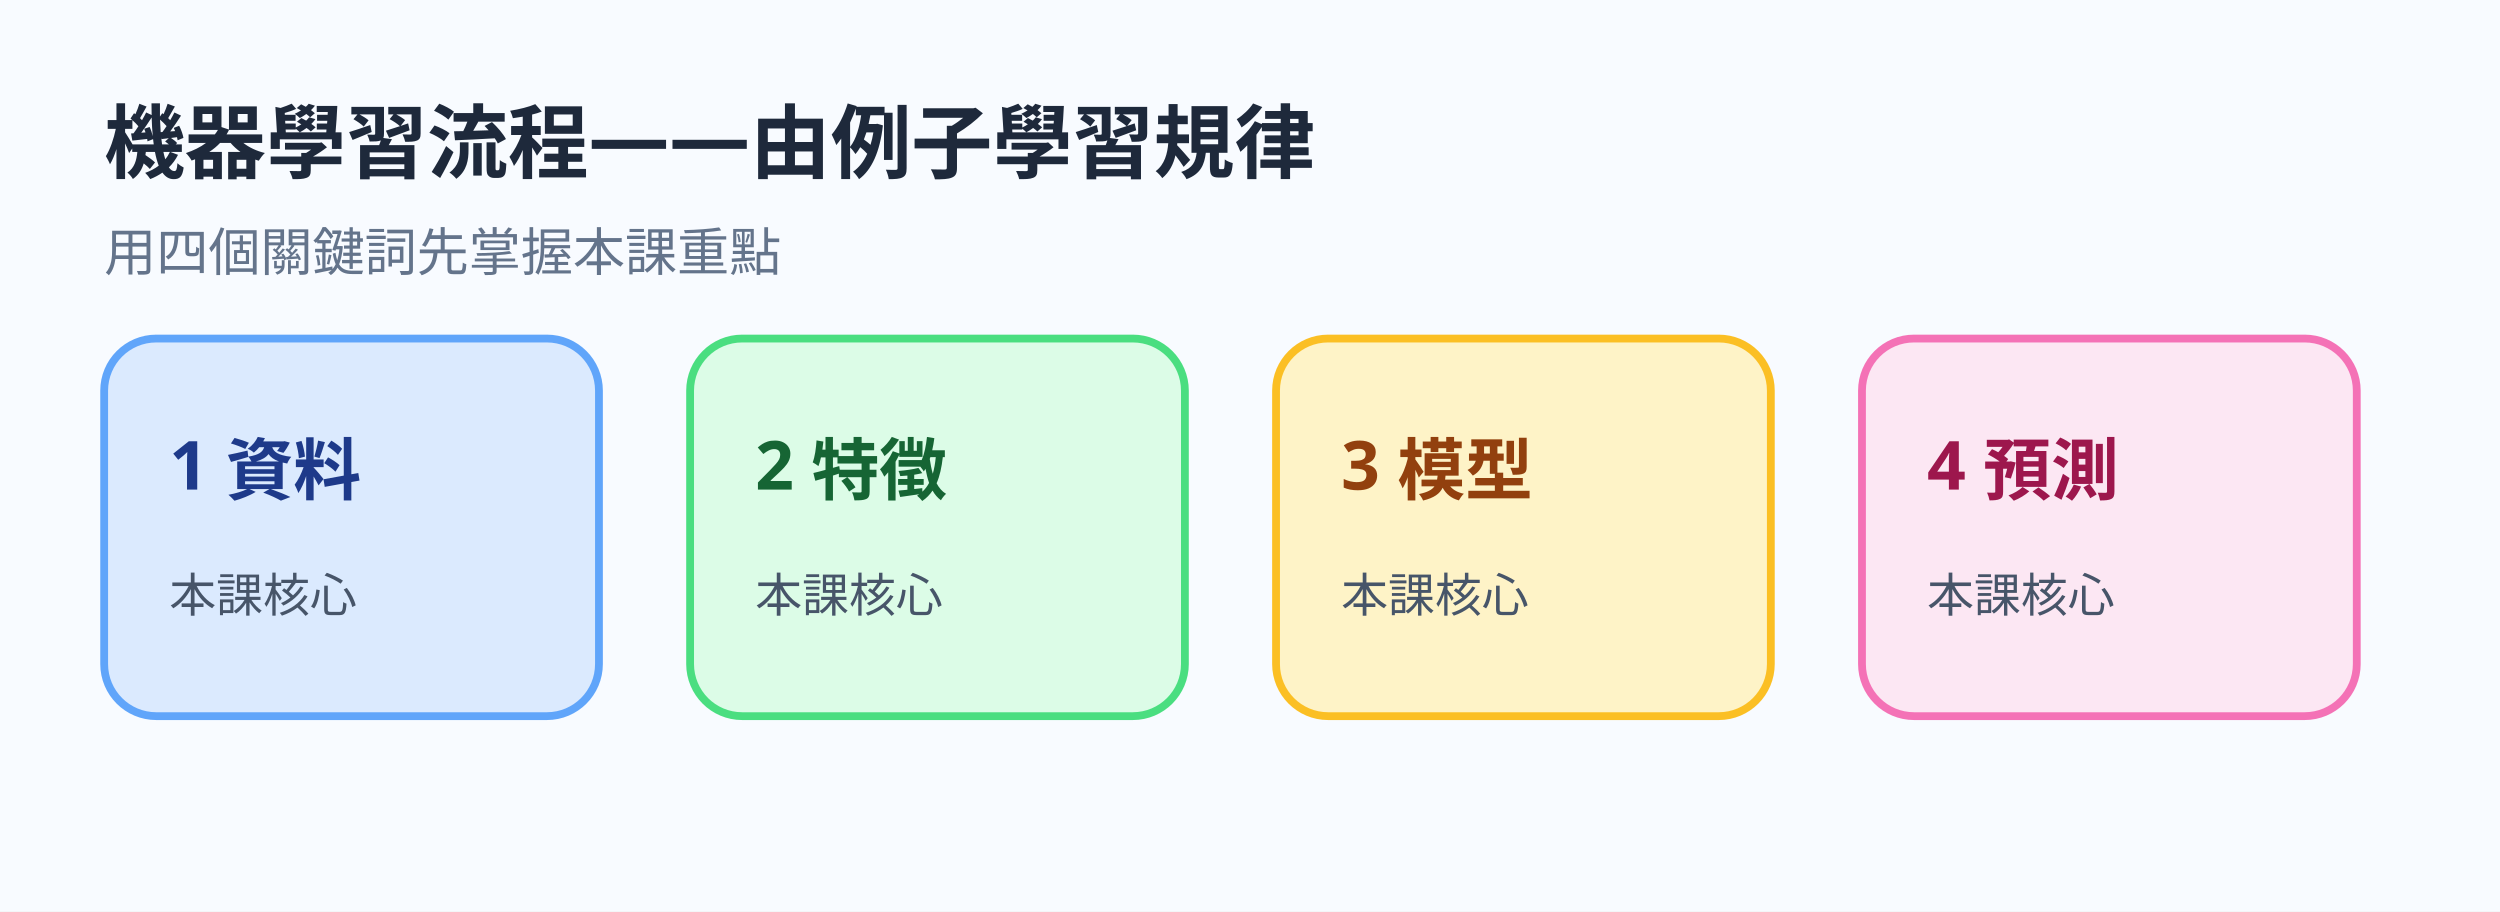
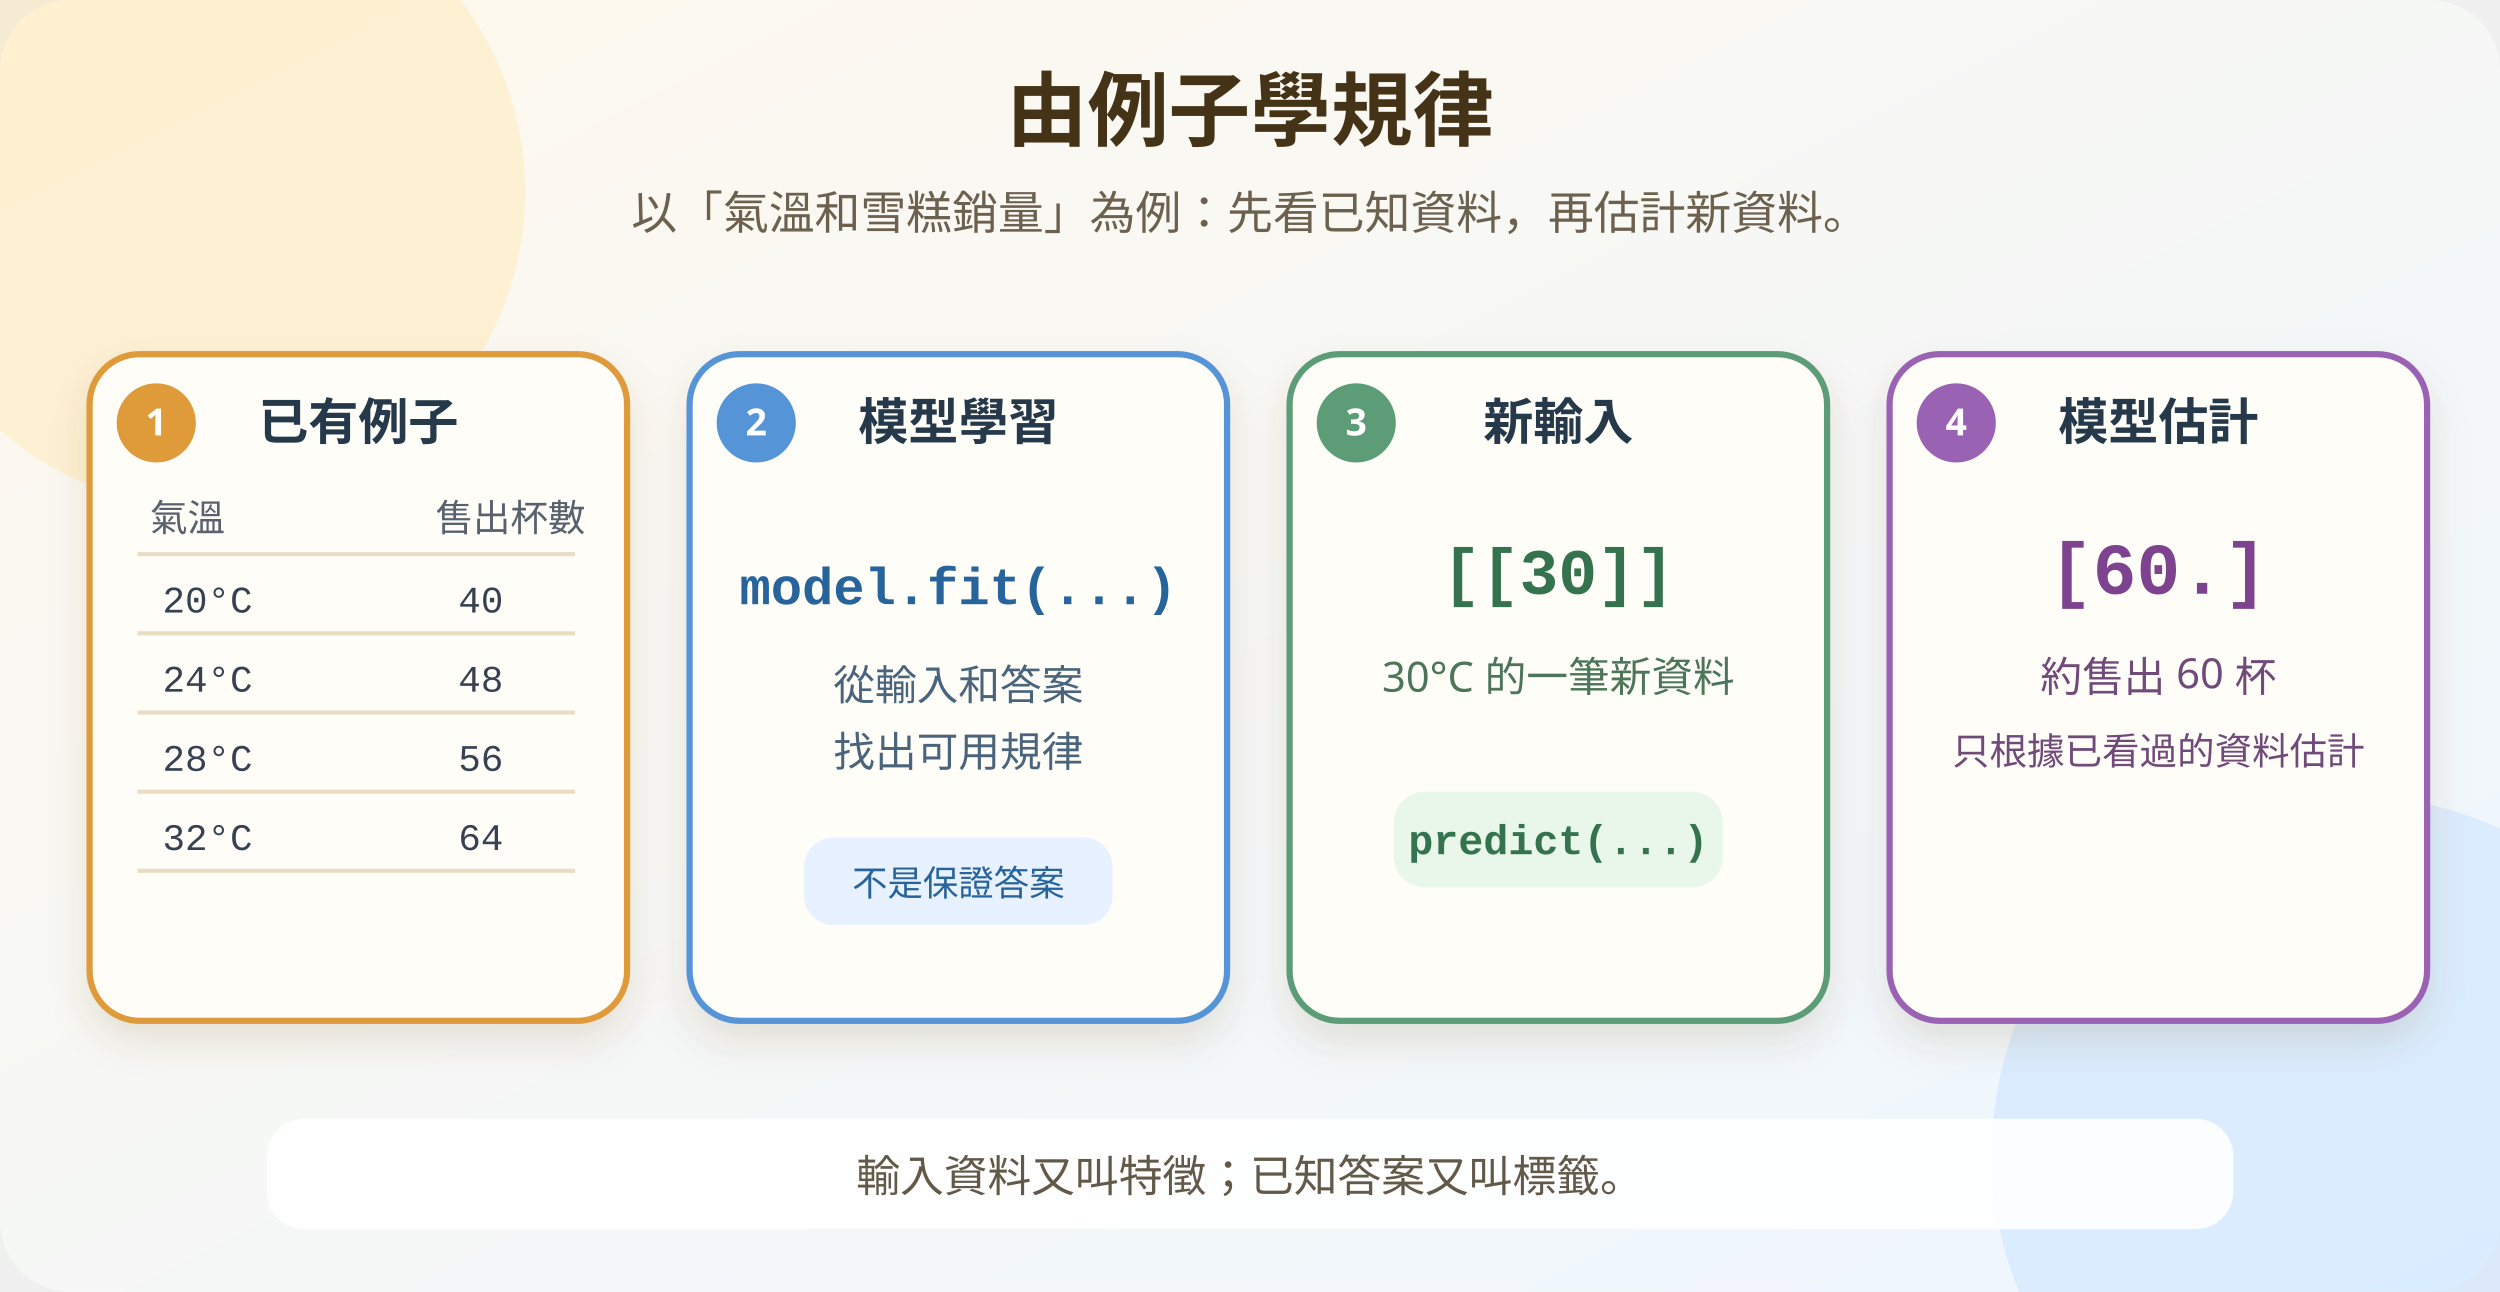
- <svg xmlns="http://www.w3.org/2000/svg" viewBox="0 0 960 350" role="img" aria-labelledby="title desc">
-   <rect width="960" height="350" fill="#f8fbff" />
-   <text x="40" y="66" font-family="system-ui,sans-serif" font-size="31" font-weight="700" fill="#1e293b">機器學習流程——由例子學習規律</text>
-   <text x="40" y="104" font-family="system-ui,sans-serif" font-size="20" fill="#64748b">用四個關鍵詞先掌握本課重點</text>
-   <rect x="40" y="130" width="190" height="145" rx="20" fill="#dbeafe" stroke="#60a5fa" stroke-width="3" />
-   <text x="65" y="188" font-family="system-ui,sans-serif" font-size="26" font-weight="700" fill="#1e3a8a">1 資料</text>
-   <text x="65" y="235" font-family="system-ui,sans-serif" font-size="18" fill="#475569">本課核心</text>
-   <rect x="265" y="130" width="190" height="145" rx="20" fill="#dcfce7" stroke="#4ade80" stroke-width="3" />
-   <text x="290" y="188" font-family="system-ui,sans-serif" font-size="26" font-weight="700" fill="#166534">2 特徵</text>
-   <text x="290" y="235" font-family="system-ui,sans-serif" font-size="18" fill="#475569">本課核心</text>
-   <rect x="490" y="130" width="190" height="145" rx="20" fill="#fef3c7" stroke="#fbbf24" stroke-width="3" />
-   <text x="515" y="188" font-family="system-ui,sans-serif" font-size="26" font-weight="700" fill="#92400e">3 模型</text>
-   <text x="515" y="235" font-family="system-ui,sans-serif" font-size="18" fill="#475569">本課核心</text>
-   <rect x="715" y="130" width="190" height="145" rx="20" fill="#fce7f3" stroke="#f472b6" stroke-width="3" />
-   <text x="740" y="188" font-family="system-ui,sans-serif" font-size="26" font-weight="700" fill="#9d174d">4 預測</text>
-   <text x="740" y="235" font-family="system-ui,sans-serif" font-size="18" fill="#475569">本課核心</text>
+ <svg xmlns="http://www.w3.org/2000/svg" width="1200" height="620" viewBox="0 0 1200 620" role="img" aria-labelledby="title desc">
+   <defs>
+     <linearGradient id="bg" x1="0" y1="0" x2="1" y2="1">
+       <stop stop-color="#fff9ed" />
+       <stop offset="1" stop-color="#edf6ff" />
+     </linearGradient>
+     <filter id="shadow" x="-15%" y="-20%" width="130%" height="150%">
+       <feDropShadow dx="0" dy="9" stdDeviation="9" flood-color="#72501a" flood-opacity=".13" />
+     </filter>
+   </defs>
+   <rect width="1200" height="620" rx="34" fill="url(#bg)" />
+   <circle cx="100" cy="92" r="152" fill="#ffe3a3" opacity=".38" />
+   <circle cx="1128" cy="554" r="172" fill="#cbe4ff" opacity=".56" />
+   <text x="600" y="67" text-anchor="middle" font-family="'Microsoft JhengHei','Noto Sans TC',sans-serif" font-size="39" font-weight="700" fill="#453317">由例子學規律</text>
+   <text x="600" y="110" text-anchor="middle" font-family="'Microsoft JhengHei','Noto Sans TC',sans-serif" font-size="22" fill="#6c604e">以「氣溫和雪糕銷量」為例：先看已知資料，再估計新資料。</text>
+   <g filter="url(#shadow)">
+     <rect x="43" y="170" width="258" height="320" rx="24" fill="#fffdf8" stroke="#df9b3a" stroke-width="3" />
+     <rect x="331" y="170" width="258" height="320" rx="24" fill="#fffdf8" stroke="#5595d7" stroke-width="3" />
+     <rect x="619" y="170" width="258" height="320" rx="24" fill="#fffdf8" stroke="#5c9d77" stroke-width="3" />
+     <rect x="907" y="170" width="258" height="320" rx="24" fill="#fffdf8" stroke="#9962b2" stroke-width="3" />
+   </g>
+   <g font-family="'Microsoft JhengHei','Noto Sans TC',sans-serif" font-weight="700">
+     <circle cx="75" cy="203" r="19" fill="#df9b3a" />
+     <circle cx="363" cy="203" r="19" fill="#5595d7" />
+     <circle cx="651" cy="203" r="19" fill="#5c9d77" />
+     <circle cx="939" cy="203" r="19" fill="#9962b2" />
+     <g fill="#fff" font-size="18" text-anchor="middle">
+       <text x="75" y="209">1</text>
+       <text x="363" y="209">2</text>
+       <text x="651" y="209">3</text>
+       <text x="939" y="209">4</text>
+     </g>
+     <g font-size="24" fill="#26394a">
+       <text x="172" y="211" text-anchor="middle">已有例子</text>
+       <text x="460" y="211" text-anchor="middle">模型學習</text>
+       <text x="748" y="211" text-anchor="middle">新輸入</text>
+       <text x="1036" y="211" text-anchor="middle">模型估計</text>
+     </g>
+   </g>
+   <g font-family="'Microsoft JhengHei','Noto Sans TC',sans-serif" font-size="18" fill="#58616d">
+     <text x="72" y="255">氣溫</text>
+     <text x="209" y="255">售出杯數</text>
+   </g>
+   <g font-family="Consolas,'Courier New',monospace" font-size="18" fill="#374151">
+     <text x="78" y="294">20°C</text>
+     <text x="220" y="294">40</text>
+     <text x="78" y="332">24°C</text>
+     <text x="220" y="332">48</text>
+     <text x="78" y="370">28°C</text>
+     <text x="220" y="370">56</text>
+     <text x="78" y="408">32°C</text>
+     <text x="220" y="408">64</text>
+   </g>
+   <path d="M66 266H276M66 304H276M66 342H276M66 380H276M66 418H276" stroke="#eadcc5" stroke-width="2" />
+   <text x="460" y="290" text-anchor="middle" font-family="Consolas,'Courier New',monospace" font-size="25" font-weight="700" fill="#27649b">model.fit(...)</text>
+   <text x="460" y="336" text-anchor="middle" font-family="'Microsoft JhengHei','Noto Sans TC',sans-serif" font-size="20" fill="#4a657b">從輸入和答案</text>
+   <text x="460" y="368" text-anchor="middle" font-family="'Microsoft JhengHei','Noto Sans TC',sans-serif" font-size="20" fill="#4a657b">找出可用規律</text>
+   <rect x="386" y="402" width="148" height="42" rx="14" fill="#e7f1ff" />
+   <text x="460" y="430" text-anchor="middle" font-family="'Microsoft JhengHei','Noto Sans TC',sans-serif" font-size="17" fill="#27649b">不是保證答案</text>
+   <text x="748" y="285" text-anchor="middle" font-family="Consolas,'Courier New',monospace" font-size="31" font-weight="700" fill="#35734f">[[30]]</text>
+   <text x="748" y="332" text-anchor="middle" font-family="'Microsoft JhengHei','Noto Sans TC',sans-serif" font-size="20" fill="#4c7559">30°C 的一筆新資料</text>
+   <rect x="669" y="380" width="158" height="46" rx="15" fill="#e8f7ea" />
+   <text x="748" y="410" text-anchor="middle" font-family="Consolas,'Courier New',monospace" font-size="20" font-weight="700" fill="#35734f">predict(...)</text>
+   <text x="1036" y="285" text-anchor="middle" font-family="Consolas,'Courier New',monospace" font-size="35" font-weight="700" fill="#7e438f">[60.]</text>
+   <text x="1036" y="332" text-anchor="middle" font-family="'Microsoft JhengHei','Noto Sans TC',sans-serif" font-size="20" fill="#704a79">約售出 60 杯</text>
+   <text x="1036" y="367" text-anchor="middle" font-family="'Microsoft JhengHei','Noto Sans TC',sans-serif" font-size="18" fill="#704a79">只根據已看過的資料估計</text>
+   <rect x="128" y="537" width="944" height="53" rx="18" fill="#fff" opacity=".88" />
+   <text x="600" y="572" text-anchor="middle" font-family="'Microsoft JhengHei','Noto Sans TC',sans-serif" font-size="21" fill="#625949">輸入資料又叫特徵；已知答案又叫標籤。</text>
</svg>
